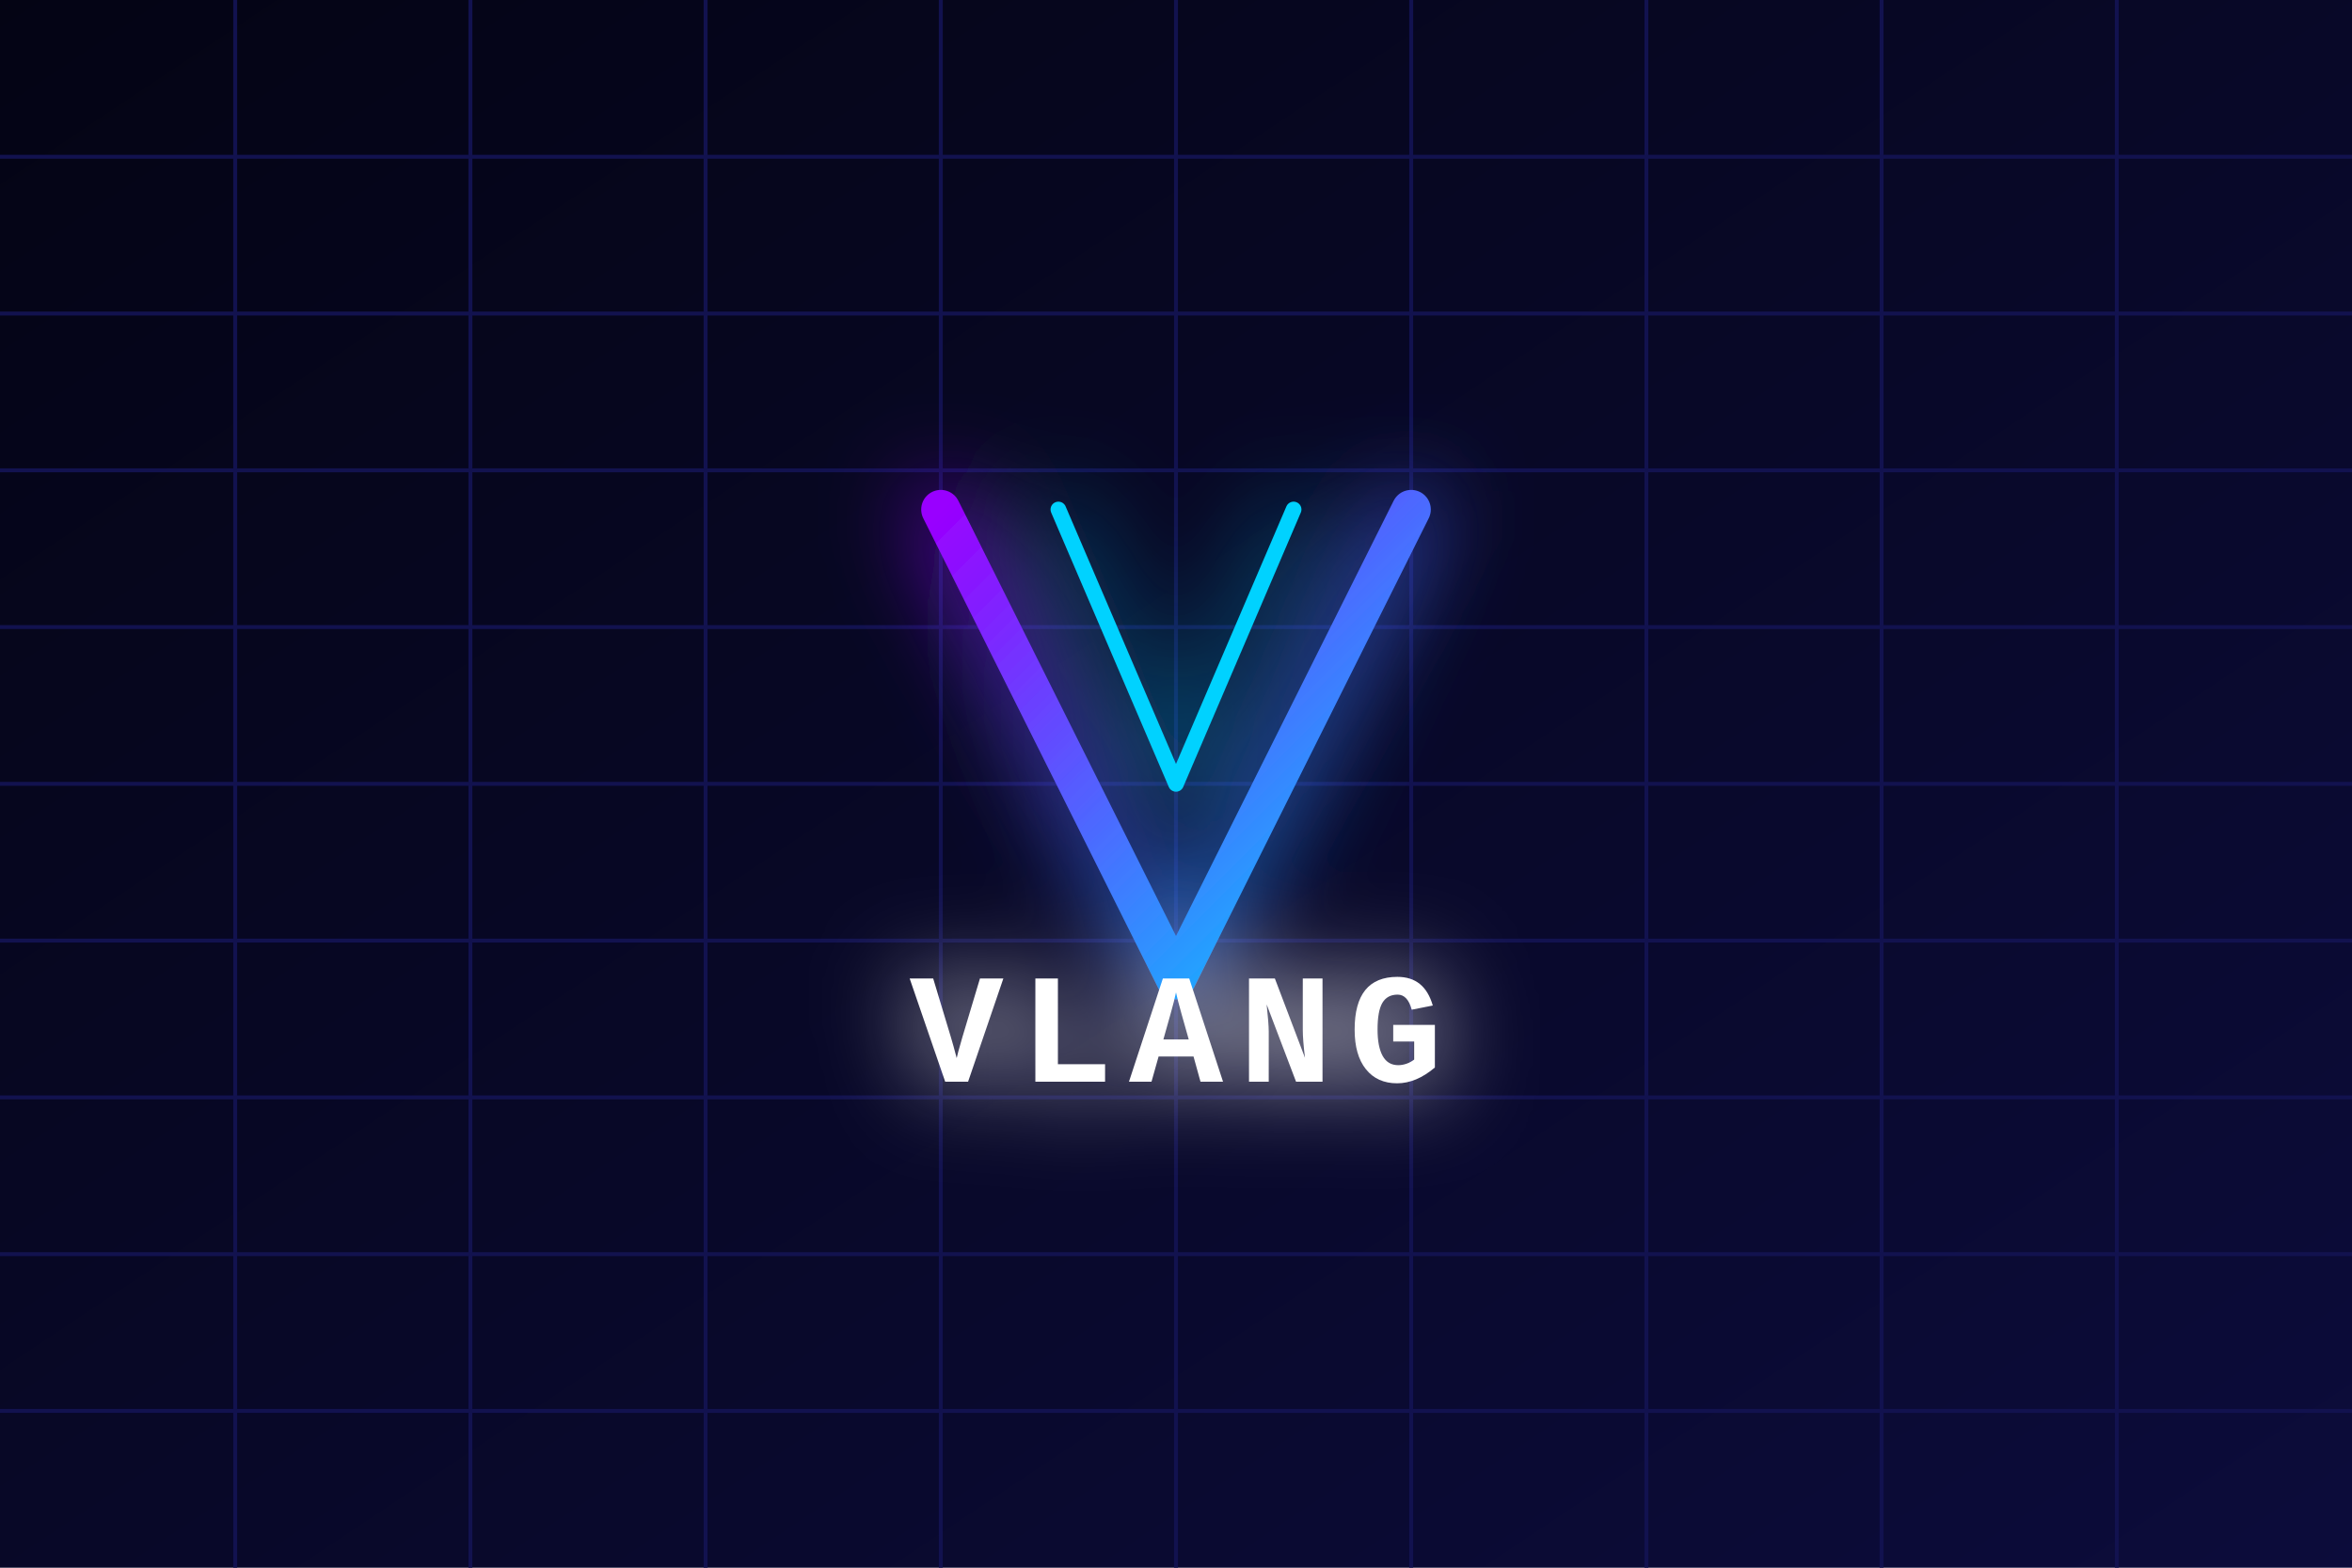
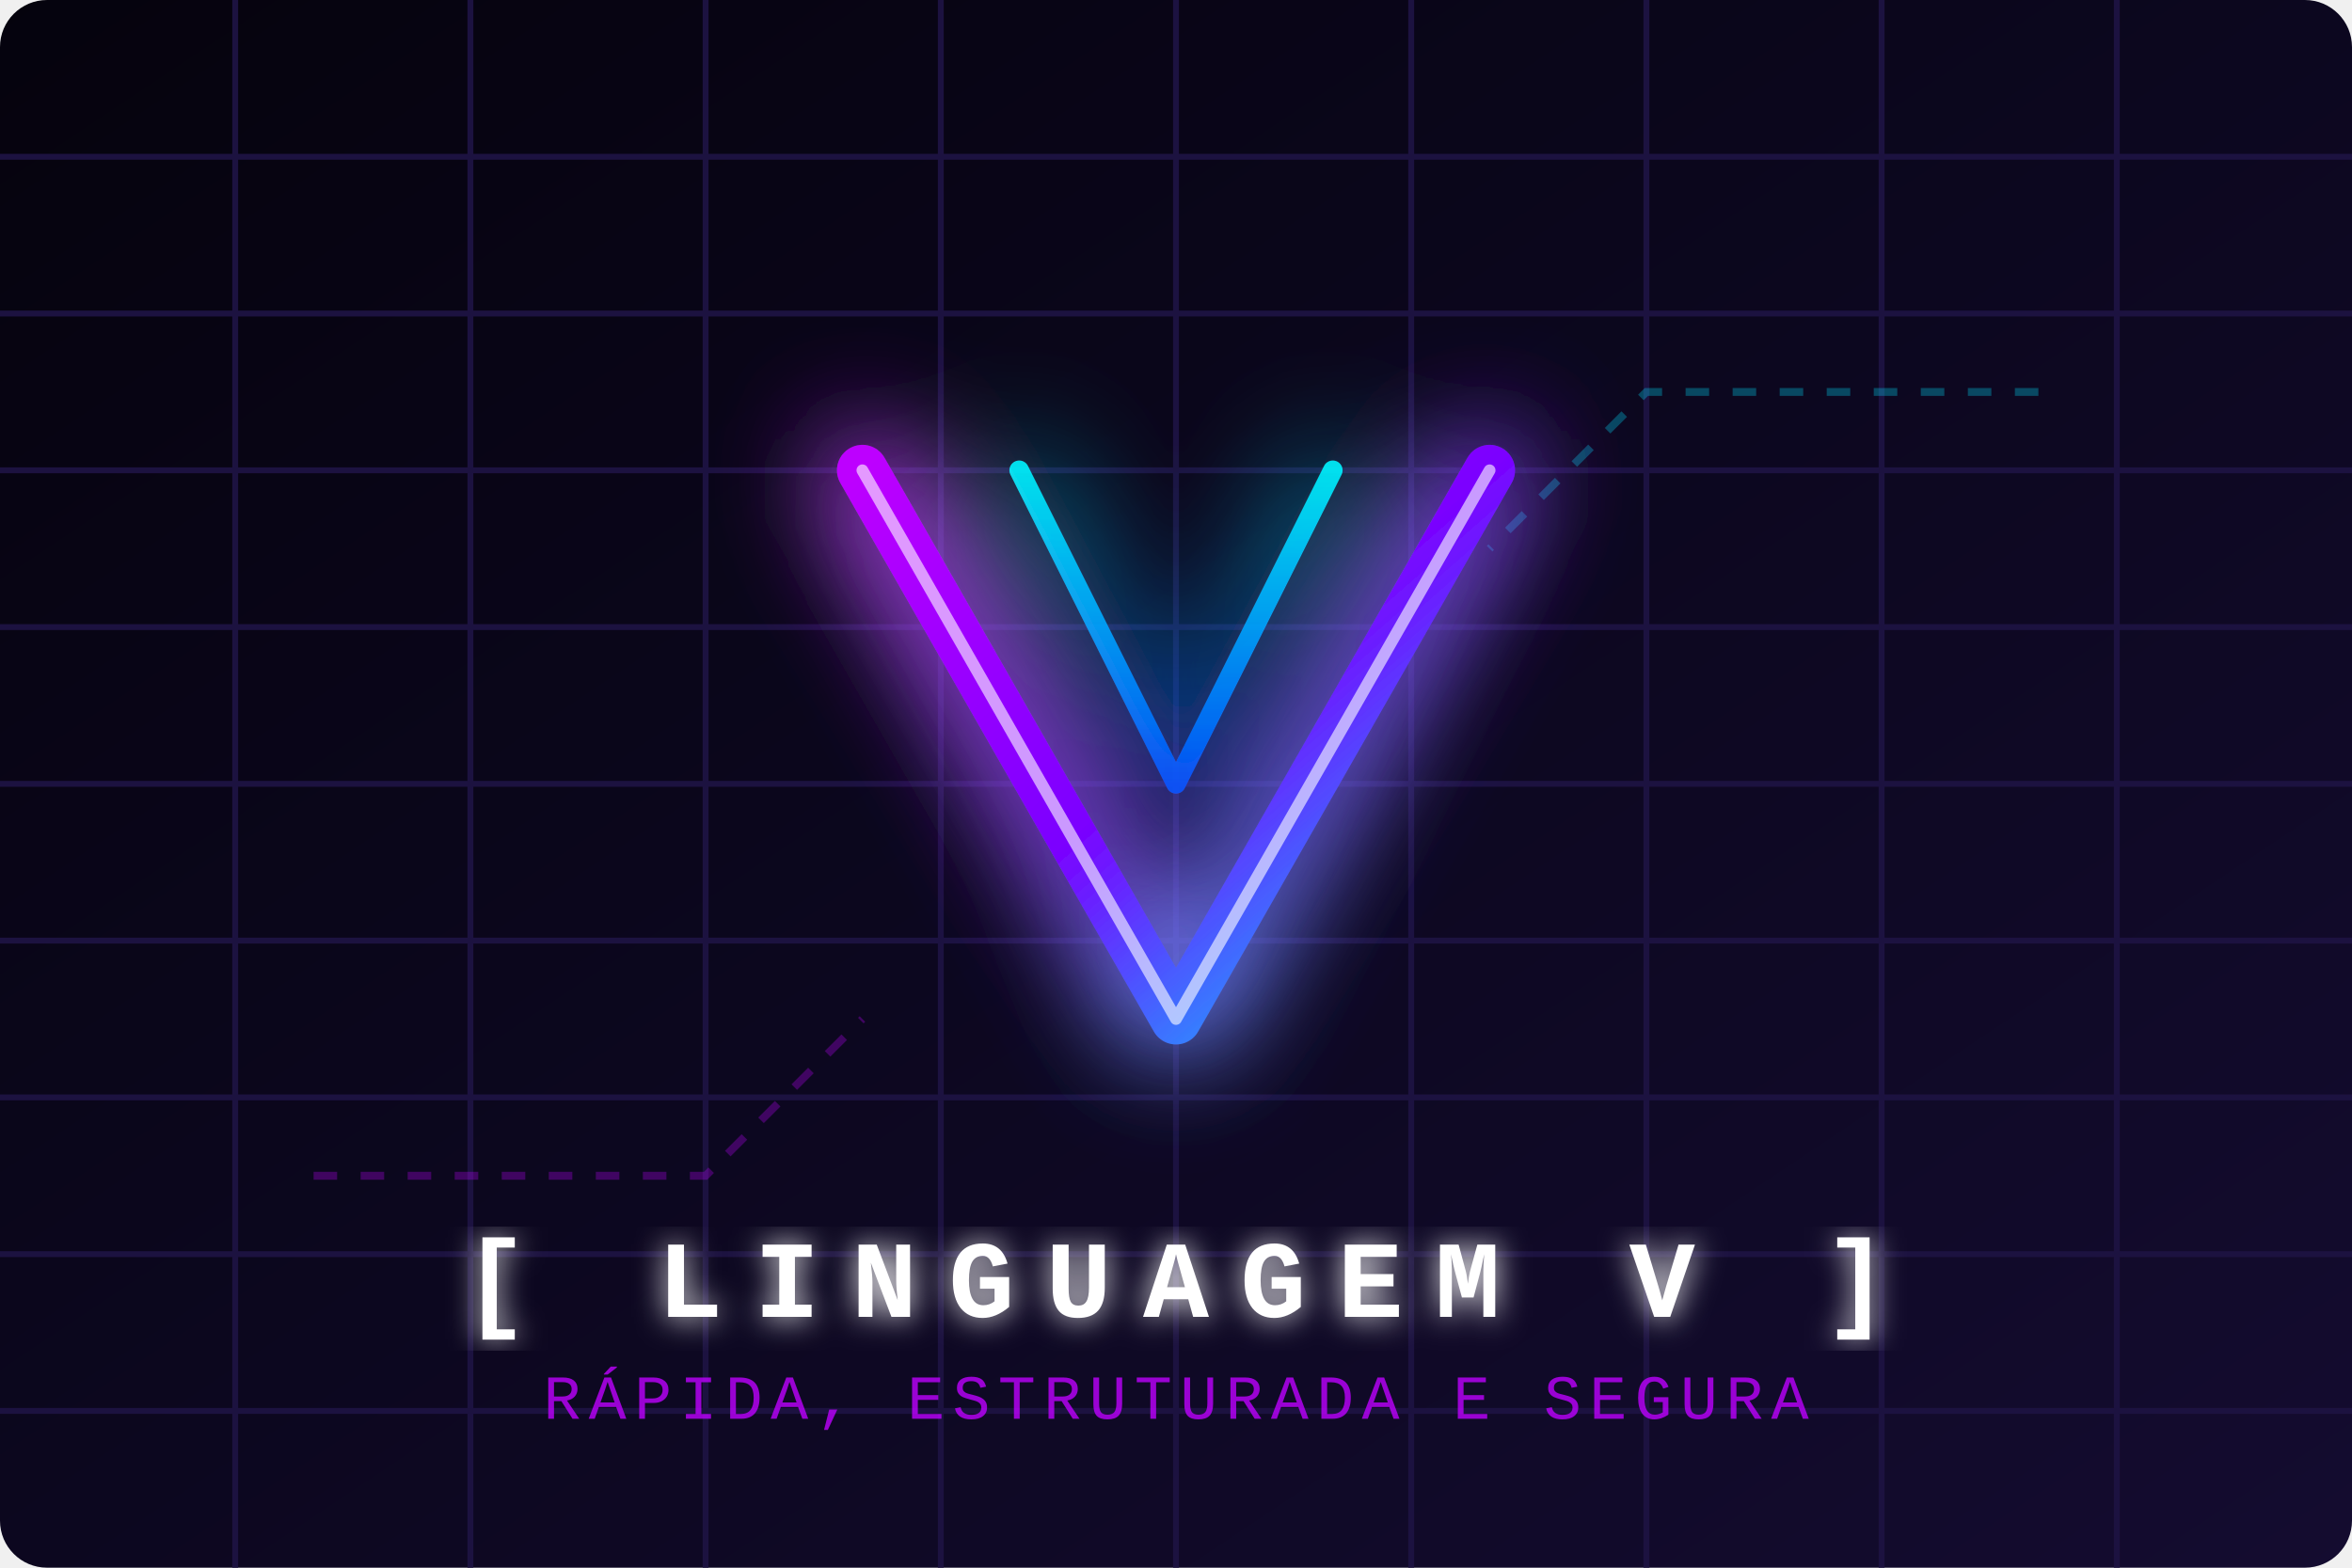
<svg xmlns="http://www.w3.org/2000/svg" viewBox="0 0 300 200" width="100%" height="100%">
  <defs>
    <linearGradient id="bgGrad" x1="0%" y1="0%" x2="100%" y2="100%">
-       <stop offset="0%" stop-color="#040414" />
-       <stop offset="100%" stop-color="#0c0c3b" />
+       <stop offset="0%" stop-color="#05030d" />
+       <stop offset="50%" stop-color="#0c071f" />
+       <stop offset="100%" stop-color="#140c30" />
    </linearGradient>
-     <linearGradient id="neonGrad" x1="0%" y1="0%" x2="100%" y2="100%">
-       <stop offset="0%" stop-color="#9900ff" />
-       <stop offset="100%" stop-color="#00d2ff" />
+     <linearGradient id="neonV" x1="0%" y1="0%" x2="100%" y2="100%">
+       <stop offset="0%" stop-color="#bd00ff" />
+       <stop offset="50%" stop-color="#7b00ff" />
+       <stop offset="100%" stop-color="#00e1ff" />
    </linearGradient>
-     <filter id="glow" x="-20%" y="-20%" width="140%" height="140%">
-       <feGaussianBlur stdDeviation="6" result="blur" />
+     <linearGradient id="neonCyan" x1="0%" y1="0%" x2="0%" y2="100%">
+       <stop offset="0%" stop-color="#00f3ff" />
+       <stop offset="100%" stop-color="#0055ff" />
+     </linearGradient>
+     <filter id="glow" x="-30%" y="-30%" width="160%" height="160%">
+       <feGaussianBlur stdDeviation="7" result="blur1" />
+       <feGaussianBlur stdDeviation="3" result="blur2" />
+       <feMerge>
+         <feMergeNode in="blur1" />
+         <feMergeNode in="blur2" />
+         <feMergeNode in="SourceGraphic" />
+       </feMerge>
+     </filter>
+     <filter id="subtleGlow" x="-10%" y="-10%" width="120%" height="120%">
+       <feGaussianBlur stdDeviation="2" result="blur" />
      <feMerge>
        <feMergeNode in="blur" />
        <feMergeNode in="SourceGraphic" />
      </feMerge>
    </filter>
  </defs>
-   <rect width="300" height="200" fill="url(#bgGrad)" />
-   <path d="M 0,20 L 300,20 M 0,40 L 300,40 M 0,60 L 300,60 M 0,80 L 300,80 M 0,100 L 300,100 M 0,120 L 300,120 M 0,140 L 300,140 M 0,160 L 300,160 M 0,180 L 300,180" stroke="#12124f" stroke-width="0.5" />
-   <path d="M 30,0 L 30,200 M 60,0 L 60,200 M 90,0 L 90,200 M 120,0 L 120,200 M 150,0 L 150,200 M 180,0 L 180,200 M 210,0 L 210,200 M 240,0 L 240,200 M 270,0 L 270,200" stroke="#12124f" stroke-width="0.5" />
-   <g filter="url(#glow)" transform="translate(150, 100)">
-     <path d="M -30,-35 L 0,25 L 30,-35" fill="none" stroke="url(#neonGrad)" stroke-width="5" stroke-linecap="round" stroke-linejoin="round" />
-     <path d="M -15,-35 L 0,0 L 15,-35" fill="none" stroke="#00d2ff" stroke-width="2" stroke-linecap="round" stroke-linejoin="round" />
-     <text x="0" y="38" font-family="'Courier New', monospace" font-weight="900" font-size="20" fill="#ffffff" text-anchor="middle" letter-spacing="2">VLANG</text>
+   <rect width="300" height="200" fill="url(#bgGrad)" rx="6" />
+   <path d="M 0,20 L 300,20 M 0,40 L 300,40 M 0,60 L 300,60 M 0,80 L 300,80 M 0,100 L 300,100 M 0,120 L 300,120 M 0,140 L 300,140 M 0,160 L 300,160 M 0,180 L 300,180" stroke="#1c1240" stroke-width="0.75" />
+   <path d="M 30,0 L 30,200 M 60,0 L 60,200 M 90,0 L 90,200 M 120,0 L 120,200 M 150,0 L 150,200 M 180,0 L 180,200 M 210,0 L 210,200 M 240,0 L 240,200 M 270,0 L 270,200" stroke="#1c1240" stroke-width="0.75" />
+   <path d="M 40,150 L 90,150 L 110,130" stroke="#bd00ff" stroke-width="1" fill="none" opacity="0.3" stroke-dasharray="3,3" />
+   <path d="M 260,50 L 210,50 L 190,70" stroke="#00e1ff" stroke-width="1" fill="none" opacity="0.3" stroke-dasharray="3,3" />
+   <g filter="url(#glow)" transform="translate(150, 95)">
+     <path d="M -40,-35 L 0,35 L 40,-35" fill="none" stroke="url(#neonV)" stroke-width="6.5" stroke-linecap="round" stroke-linejoin="round" />
+     <path d="M -20,-35 L 0,5 L 20,-35" fill="none" stroke="url(#neonCyan)" stroke-width="2.5" stroke-linecap="round" stroke-linejoin="round" opacity="0.9" />
+     <path d="M -40,-35 L 0,35 L 40,-35" fill="none" stroke="#ffffff" stroke-width="1.5" stroke-linecap="round" stroke-linejoin="round" opacity="0.6" />
  </g>
+   <text x="150" y="168" font-family="'Courier New', monospace" font-weight="900" font-size="14" fill="#ffffff" text-anchor="middle" letter-spacing="4" filter="url(#subtleGlow)">[ LINGUAGEM V ]</text>
+   <text x="150" y="181" font-family="'Courier New', monospace" font-size="8" fill="#bd00ff" text-anchor="middle" letter-spacing="1" opacity="0.8">RÁPIDA, ESTRUTURADA E SEGURA</text>
</svg>
